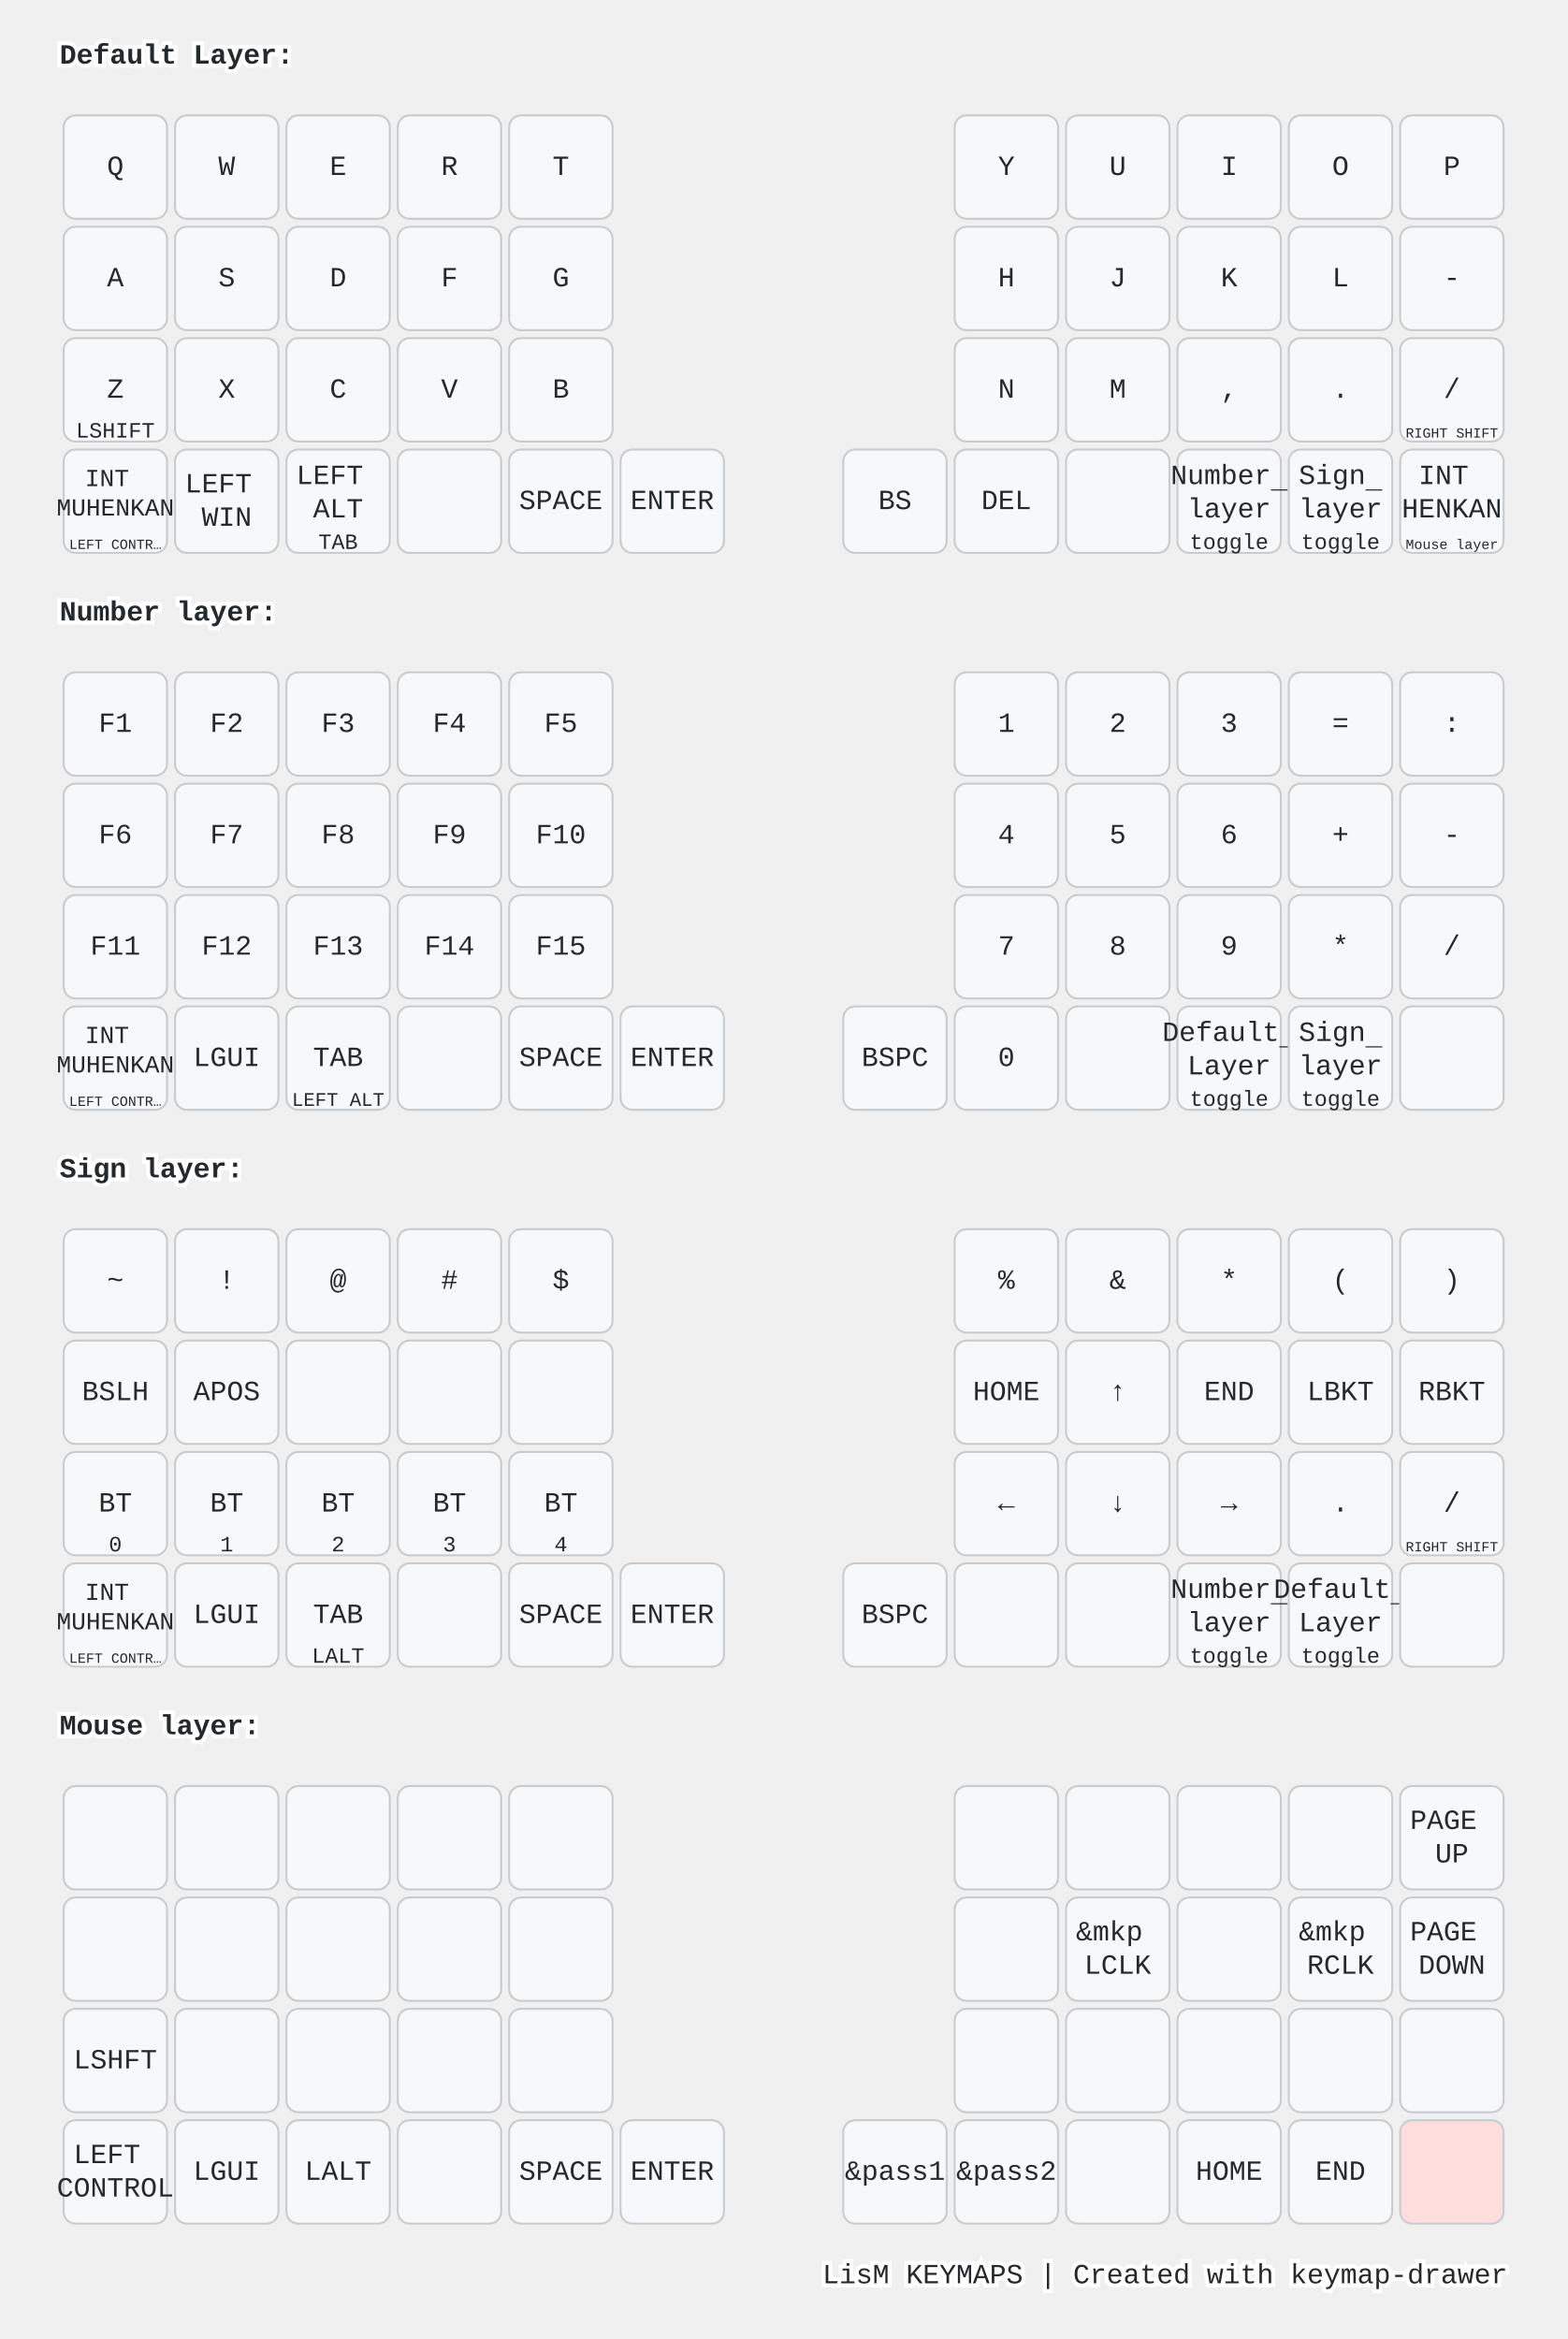
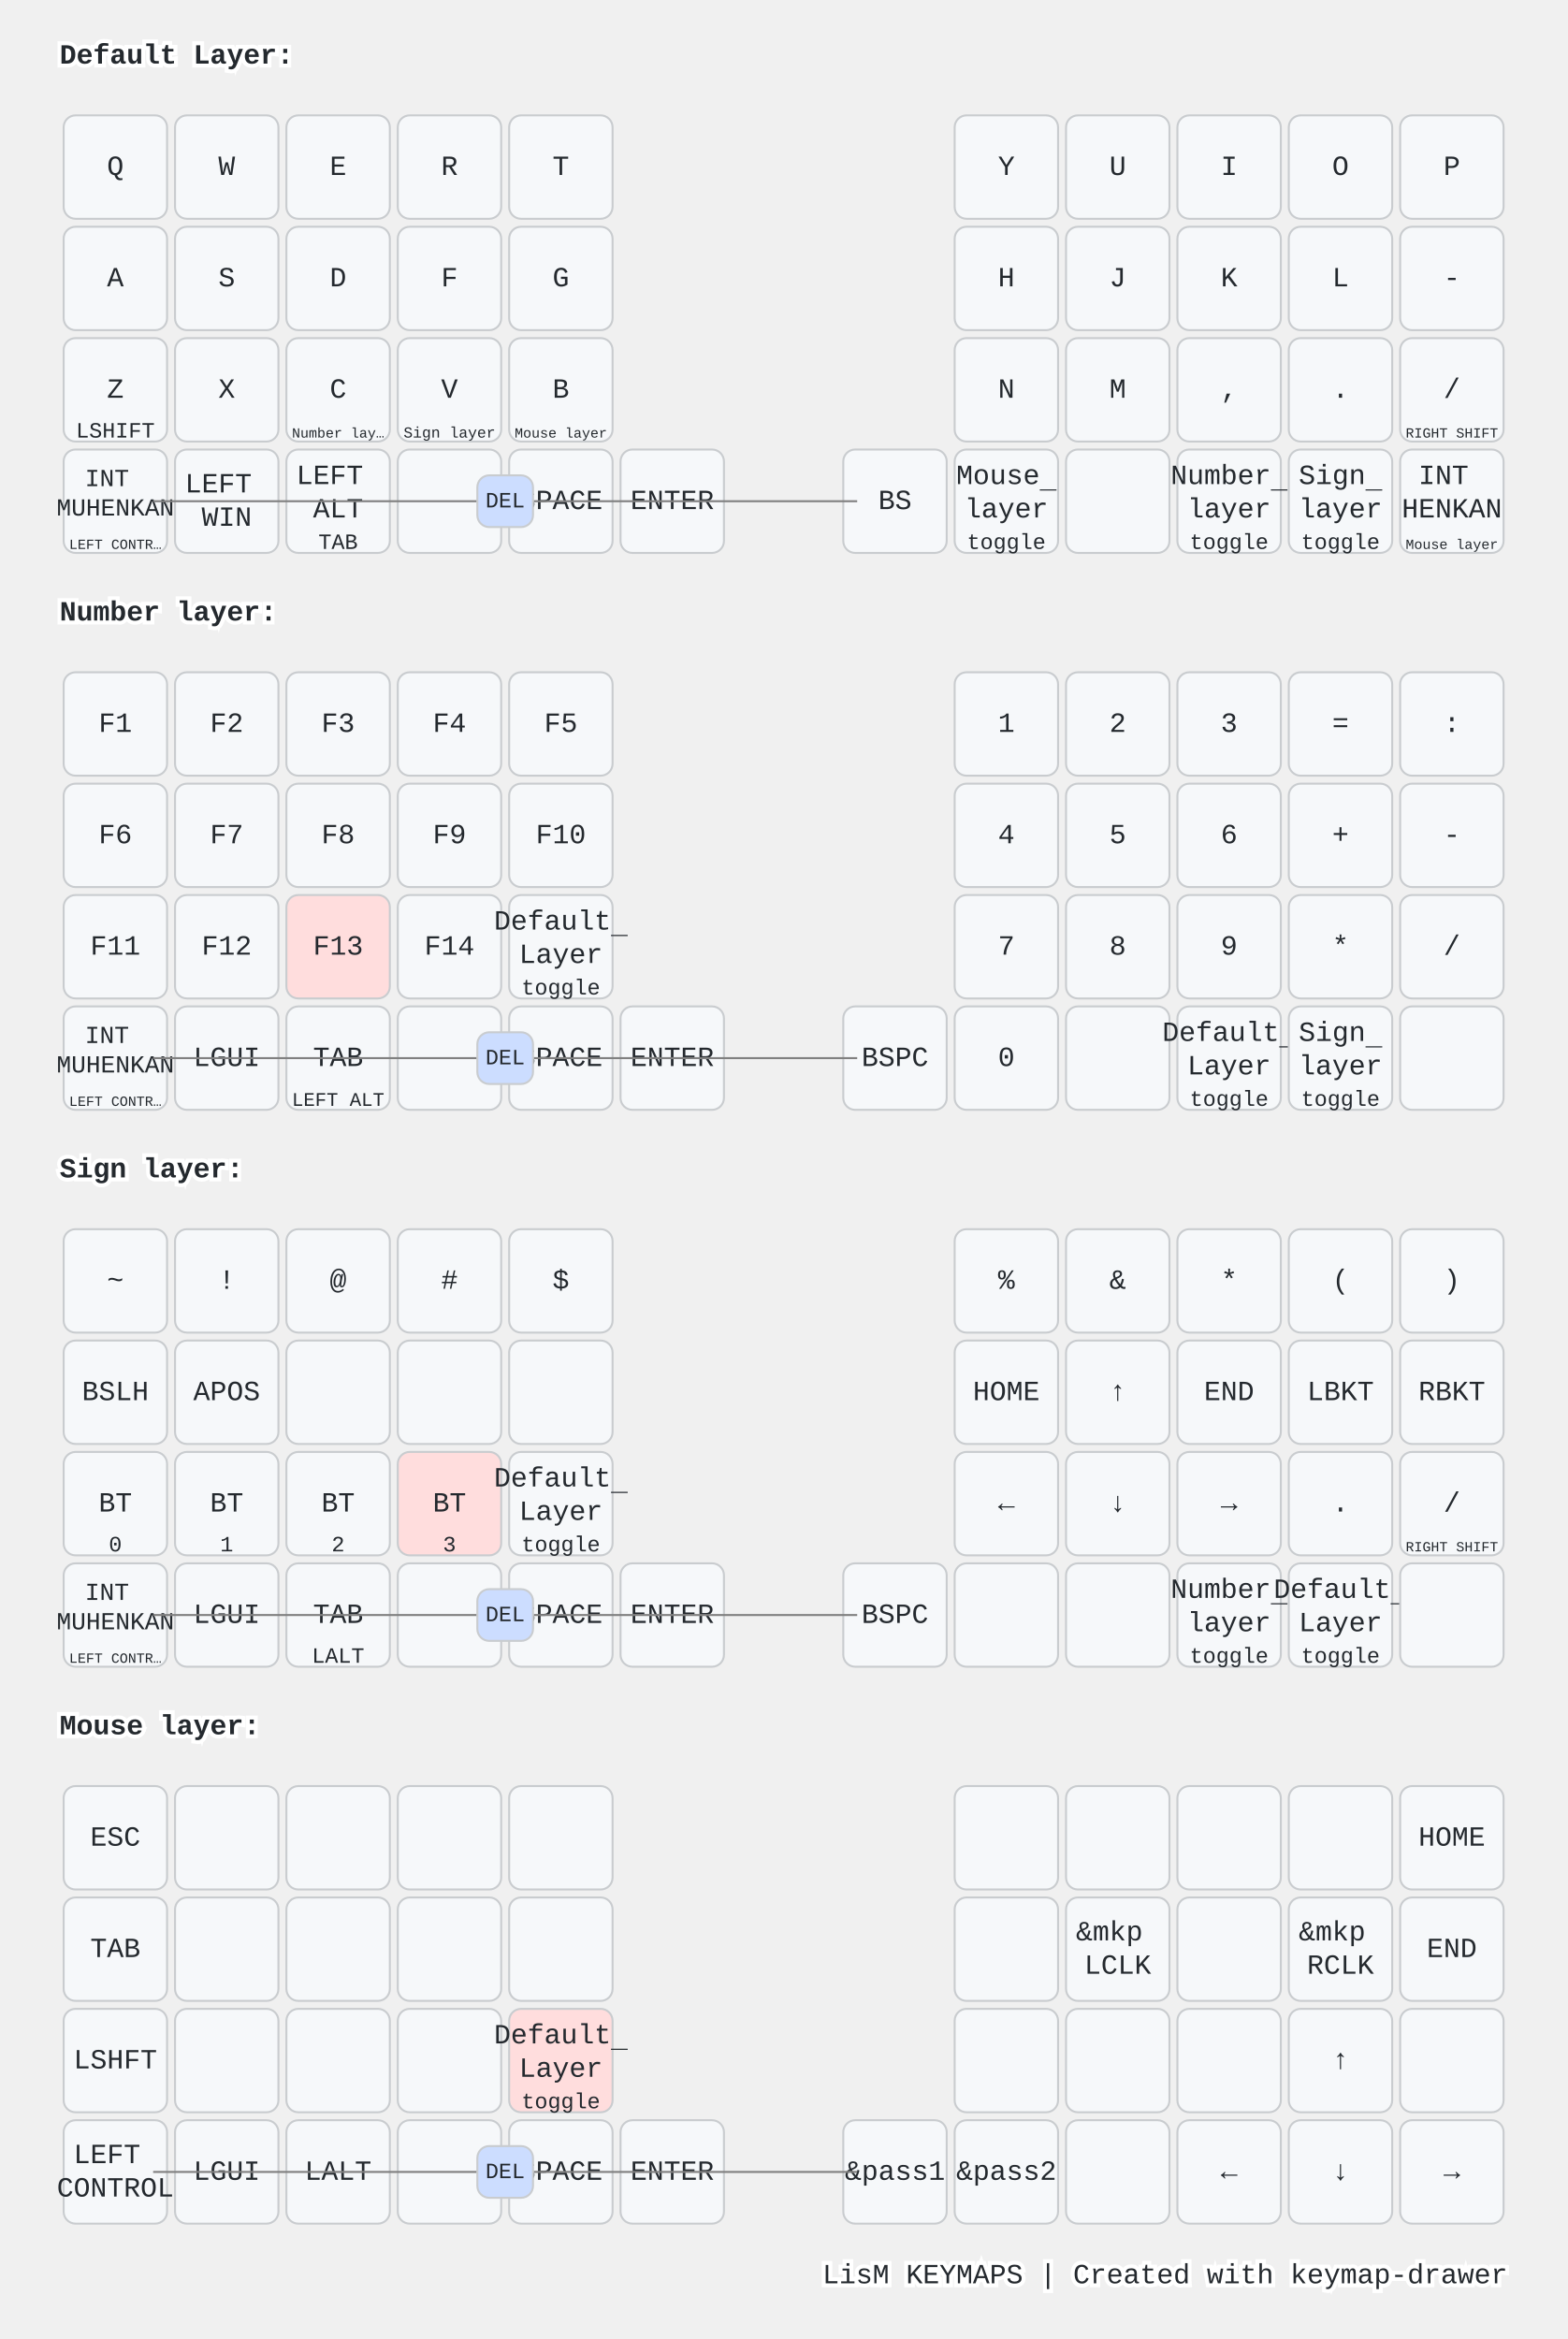
<svg xmlns="http://www.w3.org/2000/svg" width="788" height="1176" viewBox="0 0 788 1176" class="keymap">
  <style>/* inherit to force styles through use tags */
svg path {
    fill: inherit;
}

/* font and background color specifications */
svg.keymap {
    font-family: SFMono-Regular,Consolas,Liberation Mono,Menlo,monospace;
    font-size: 14px;
    font-kerning: normal;
    text-rendering: optimizeLegibility;
    fill: #24292e;
}

/* default key styling */
rect.key {
    fill: #f6f8fa;
}

rect.key, rect.combo {
    stroke: #c9cccf;
    stroke-width: 1;
}

/* default key side styling, only used is draw_key_sides is set */
rect.side {
    filter: brightness(90%);
}

/* color accent for combo boxes */
rect.combo, rect.combo-separate {
    fill: #cdf;
}

/* color accent for held keys */
rect.held, rect.combo.held {
    fill: #fdd;
}

/* color accent for ghost (optional) keys */
rect.ghost, rect.combo.ghost {
    stroke-dasharray: 4, 4;
    stroke-width: 2;
}

text {
    text-anchor: middle;
    dominant-baseline: middle;
}

/* styling for layer labels */
text.label {
    font-weight: bold;
    text-anchor: start;
    stroke: white;
    stroke-width: 4;
    paint-order: stroke;
}

/* styling for optional footer */
text.footer {
    text-anchor: end;
    dominant-baseline: auto;
    stroke: white;
    stroke-width: 4;
    paint-order: stroke;
}

/* styling for combo tap, and key non-tap label text */
text.combo, text.hold, text.shifted, text.left, text.right, text.tl, text.tr, text.bl, text.br {
    font-size: 11px;
}

text.hold, text.bl, text.br {
    text-anchor: middle;
    dominant-baseline: auto;
}

text.shifted, text.tl, text.tr {
    text-anchor: middle;
    dominant-baseline: hanging;
}

text.left, text.tl, text.bl {
    text-anchor: start;
}

text.right, text.tr, text.br {
    text-anchor: end;
}

text.layer-activator {
    text-decoration: underline;
}

/* styling for hold/shifted label text in combo box */
text.combo.hold, text.combo.shifted, text.combo.left, text.combo.right {
    font-size: 8px;
}

/* lighter symbol for transparent keys */
text.trans {
    fill: #7b7e81;
}

/* styling for combo dendrons */
path.combo {
    stroke-width: 1;
    stroke: gray;
    fill: none;
}

/* Start Tabler Icons Cleanup */
/* cannot use height/width with glyphs */
.icon-tabler &gt; path {
    fill: inherit;
    stroke: inherit;
    stroke-width: 2;
}
/* hide tabler's default box */
.icon-tabler &gt; path[stroke="none"][fill="none"] {
    visibility: hidden;
}
/* End Tabler Icons Cleanup */

@media (prefers-color-scheme: dark) {
svg.keymap { fill: #d1d6db; }
rect.key { fill: #3f4750; }
rect.key, rect.combo { stroke: #60666c; }
rect.combo, rect.combo-separate { fill: #1f3d7a; }
rect.held, rect.combo.held { fill: #854747; }
text.label, text.footer { stroke: black; }
text.trans { fill: #7e8184; }
path.combo { stroke: #7f7f7f; }

}</style>
  <g transform="translate(30, 0)" class="layer-Default Layer">
    <text x="0" y="28" class="label" id="Default-Layer">Default Layer:</text>
    <g transform="translate(0, 56)">
      <g transform="translate(28, 28)" class="key keypos-0">
        <rect rx="6" ry="6" x="-26" y="-26" width="52" height="52" class="key" />
        <text x="0" y="0" class="key tap">Q</text>
      </g>
      <g transform="translate(84, 28)" class="key keypos-1">
        <rect rx="6" ry="6" x="-26" y="-26" width="52" height="52" class="key" />
        <text x="0" y="0" class="key tap">W</text>
      </g>
      <g transform="translate(140, 28)" class="key keypos-2">
        <rect rx="6" ry="6" x="-26" y="-26" width="52" height="52" class="key" />
        <text x="0" y="0" class="key tap">E</text>
      </g>
      <g transform="translate(196, 28)" class="key keypos-3">
        <rect rx="6" ry="6" x="-26" y="-26" width="52" height="52" class="key" />
        <text x="0" y="0" class="key tap">R</text>
      </g>
      <g transform="translate(252, 28)" class="key keypos-4">
        <rect rx="6" ry="6" x="-26" y="-26" width="52" height="52" class="key" />
        <text x="0" y="0" class="key tap">T</text>
      </g>
      <g transform="translate(476, 28)" class="key keypos-5">
        <rect rx="6" ry="6" x="-26" y="-26" width="52" height="52" class="key" />
        <text x="0" y="0" class="key tap">Y</text>
      </g>
      <g transform="translate(532, 28)" class="key keypos-6">
        <rect rx="6" ry="6" x="-26" y="-26" width="52" height="52" class="key" />
        <text x="0" y="0" class="key tap">U</text>
      </g>
      <g transform="translate(588, 28)" class="key keypos-7">
        <rect rx="6" ry="6" x="-26" y="-26" width="52" height="52" class="key" />
        <text x="0" y="0" class="key tap">I</text>
      </g>
      <g transform="translate(644, 28)" class="key keypos-8">
        <rect rx="6" ry="6" x="-26" y="-26" width="52" height="52" class="key" />
        <text x="0" y="0" class="key tap">O</text>
      </g>
      <g transform="translate(700, 28)" class="key keypos-9">
        <rect rx="6" ry="6" x="-26" y="-26" width="52" height="52" class="key" />
        <text x="0" y="0" class="key tap">P</text>
      </g>
      <g transform="translate(28, 84)" class="key keypos-10">
        <rect rx="6" ry="6" x="-26" y="-26" width="52" height="52" class="key" />
        <text x="0" y="0" class="key tap">A</text>
      </g>
      <g transform="translate(84, 84)" class="key keypos-11">
        <rect rx="6" ry="6" x="-26" y="-26" width="52" height="52" class="key" />
        <text x="0" y="0" class="key tap">S</text>
      </g>
      <g transform="translate(140, 84)" class="key keypos-12">
        <rect rx="6" ry="6" x="-26" y="-26" width="52" height="52" class="key" />
        <text x="0" y="0" class="key tap">D</text>
      </g>
      <g transform="translate(196, 84)" class="key keypos-13">
        <rect rx="6" ry="6" x="-26" y="-26" width="52" height="52" class="key" />
        <text x="0" y="0" class="key tap">F</text>
      </g>
      <g transform="translate(252, 84)" class="key keypos-14">
        <rect rx="6" ry="6" x="-26" y="-26" width="52" height="52" class="key" />
        <text x="0" y="0" class="key tap">G</text>
      </g>
      <g transform="translate(476, 84)" class="key keypos-15">
        <rect rx="6" ry="6" x="-26" y="-26" width="52" height="52" class="key" />
        <text x="0" y="0" class="key tap">H</text>
      </g>
      <g transform="translate(532, 84)" class="key keypos-16">
        <rect rx="6" ry="6" x="-26" y="-26" width="52" height="52" class="key" />
        <text x="0" y="0" class="key tap">J</text>
      </g>
      <g transform="translate(588, 84)" class="key keypos-17">
        <rect rx="6" ry="6" x="-26" y="-26" width="52" height="52" class="key" />
        <text x="0" y="0" class="key tap">K</text>
      </g>
      <g transform="translate(644, 84)" class="key keypos-18">
        <rect rx="6" ry="6" x="-26" y="-26" width="52" height="52" class="key" />
        <text x="0" y="0" class="key tap">L</text>
      </g>
      <g transform="translate(700, 84)" class="key keypos-19">
        <rect rx="6" ry="6" x="-26" y="-26" width="52" height="52" class="key" />
        <text x="0" y="0" class="key tap">-</text>
      </g>
      <g transform="translate(28, 140)" class="key keypos-20">
        <rect rx="6" ry="6" x="-26" y="-26" width="52" height="52" class="key" />
        <text x="0" y="0" class="key tap">Z</text>
        <text x="0" y="24" class="key hold">LSHIFT</text>
      </g>
      <g transform="translate(84, 140)" class="key keypos-21">
        <rect rx="6" ry="6" x="-26" y="-26" width="52" height="52" class="key" />
        <text x="0" y="0" class="key tap">X</text>
      </g>
      <g transform="translate(140, 140)" class="key keypos-22">
        <rect rx="6" ry="6" x="-26" y="-26" width="52" height="52" class="key" />
        <text x="0" y="0" class="key tap">C</text>
+         <a href="#Number-layer">
+           <text x="0" y="24" class="key hold layer-activator">
+             <tspan style="font-size: 64%">Number lay…</tspan>
+           </text>
+         </a>
      </g>
      <g transform="translate(196, 140)" class="key keypos-23">
        <rect rx="6" ry="6" x="-26" y="-26" width="52" height="52" class="key" />
        <text x="0" y="0" class="key tap">V</text>
+         <a href="#Sign-layer">
+           <text x="0" y="24" class="key hold layer-activator">
+             <tspan style="font-size: 70%">Sign layer</tspan>
+           </text>
+         </a>
      </g>
      <g transform="translate(252, 140)" class="key keypos-24">
        <rect rx="6" ry="6" x="-26" y="-26" width="52" height="52" class="key" />
        <text x="0" y="0" class="key tap">B</text>
+         <a href="#Mouse-layer">
+           <text x="0" y="24" class="key hold layer-activator">
+             <tspan style="font-size: 64%">Mouse layer</tspan>
+           </text>
+         </a>
      </g>
      <g transform="translate(476, 140)" class="key keypos-25">
        <rect rx="6" ry="6" x="-26" y="-26" width="52" height="52" class="key" />
        <text x="0" y="0" class="key tap">N</text>
      </g>
      <g transform="translate(532, 140)" class="key keypos-26">
        <rect rx="6" ry="6" x="-26" y="-26" width="52" height="52" class="key" />
        <text x="0" y="0" class="key tap">M</text>
      </g>
      <g transform="translate(588, 140)" class="key keypos-27">
        <rect rx="6" ry="6" x="-26" y="-26" width="52" height="52" class="key" />
        <text x="0" y="0" class="key tap">,</text>
      </g>
      <g transform="translate(644, 140)" class="key keypos-28">
        <rect rx="6" ry="6" x="-26" y="-26" width="52" height="52" class="key" />
        <text x="0" y="0" class="key tap">.</text>
      </g>
      <g transform="translate(700, 140)" class="key keypos-29">
        <rect rx="6" ry="6" x="-26" y="-26" width="52" height="52" class="key" />
        <text x="0" y="0" class="key tap">/</text>
        <text x="0" y="24" class="key hold">
          <tspan style="font-size: 64%">RIGHT SHIFT</tspan>
        </text>
      </g>
      <g transform="translate(28, 196)" class="key keypos-30">
        <rect rx="6" ry="6" x="-26" y="-26" width="52" height="52" class="key" />
        <text x="0" y="0" class="key tap">
          <tspan x="0" dy="-0.9em" style="font-size: 88%">INT</tspan>
          <tspan x="0" dy="1.2em" style="font-size: 88%">MUHENKAN</tspan>
        </text>
        <text x="0" y="24" class="key hold">
          <tspan style="font-size: 64%">LEFT CONTR…</tspan>
        </text>
      </g>
      <g transform="translate(84, 196)" class="key keypos-31">
        <rect rx="6" ry="6" x="-26" y="-26" width="52" height="52" class="key" />
        <text x="0" y="0" class="key tap">
          <tspan x="0" dy="-0.6em">LEFT</tspan>
          <tspan x="0" dy="1.2em">WIN</tspan>
        </text>
      </g>
      <g transform="translate(140, 196)" class="key keypos-32">
        <rect rx="6" ry="6" x="-26" y="-26" width="52" height="52" class="key" />
        <text x="0" y="0" class="key tap">
          <tspan x="0" dy="-0.9em">LEFT</tspan>
          <tspan x="0" dy="1.2em">ALT</tspan>
        </text>
        <text x="0" y="24" class="key hold">TAB</text>
      </g>
      <g transform="translate(196, 196)" class="key keypos-33">
        <rect rx="6" ry="6" x="-26" y="-26" width="52" height="52" class="key" />
      </g>
      <g transform="translate(252, 196)" class="key keypos-34">
        <rect rx="6" ry="6" x="-26" y="-26" width="52" height="52" class="key" />
        <text x="0" y="0" class="key tap">SPACE</text>
      </g>
      <g transform="translate(308, 196)" class="key keypos-35">
        <rect rx="6" ry="6" x="-26" y="-26" width="52" height="52" class="key" />
        <text x="0" y="0" class="key tap">ENTER</text>
      </g>
      <g transform="translate(420, 196)" class="key keypos-36">
        <rect rx="6" ry="6" x="-26" y="-26" width="52" height="52" class="key" />
        <text x="0" y="0" class="key tap">BS</text>
      </g>
      <g transform="translate(476, 196)" class="key keypos-37">
        <rect rx="6" ry="6" x="-26" y="-26" width="52" height="52" class="key" />
-         <text x="0" y="0" class="key tap">DEL</text>
+         <a href="#Mouse-layer">
+           <text x="0" y="0" class="key tap layer-activator">
+             <tspan x="0" dy="-0.9em">Mouse</tspan>
+             <tspan x="0" dy="1.2em">layer</tspan>
+           </text>
+         </a>
+         <text x="0" y="24" class="key hold">toggle</text>
      </g>
      <g transform="translate(532, 196)" class="key keypos-38">
        <rect rx="6" ry="6" x="-26" y="-26" width="52" height="52" class="key" />
      </g>
      <g transform="translate(588, 196)" class="key keypos-39">
        <rect rx="6" ry="6" x="-26" y="-26" width="52" height="52" class="key" />
        <a href="#Number-layer">
          <text x="0" y="0" class="key tap layer-activator">
            <tspan x="0" dy="-0.9em">Number</tspan>
            <tspan x="0" dy="1.2em">layer</tspan>
          </text>
        </a>
        <text x="0" y="24" class="key hold">toggle</text>
      </g>
      <g transform="translate(644, 196)" class="key keypos-40">
        <rect rx="6" ry="6" x="-26" y="-26" width="52" height="52" class="key" />
        <a href="#Sign-layer">
          <text x="0" y="0" class="key tap layer-activator">
            <tspan x="0" dy="-0.9em">Sign</tspan>
            <tspan x="0" dy="1.2em">layer</tspan>
          </text>
        </a>
        <text x="0" y="24" class="key hold">toggle</text>
      </g>
      <g transform="translate(700, 196)" class="key keypos-41">
        <rect rx="6" ry="6" x="-26" y="-26" width="52" height="52" class="key" />
        <text x="0" y="0" class="key tap">
          <tspan x="0" dy="-0.9em">INT</tspan>
          <tspan x="0" dy="1.2em">HENKAN</tspan>
        </text>
        <a href="#Mouse-layer">
          <text x="0" y="24" class="key hold layer-activator">
            <tspan style="font-size: 64%">Mouse layer</tspan>
          </text>
        </a>
+       </g>
+       <g class="combo combopos-0">
+         <path d="M224,196 l177,0" class="combo" />
+         <path d="M224,196 l-177,0" class="combo" />
+         <rect rx="6" ry="6" x="210" y="183" width="28" height="26" class="combo" />
+         <text x="224" y="196" class="combo tap">DEL</text>
      </g>
    </g>
  </g>
  <g transform="translate(30, 280)" class="layer-Number layer">
    <text x="0" y="28" class="label" id="Number-layer">Number layer:</text>
    <g transform="translate(0, 56)">
      <g transform="translate(28, 28)" class="key keypos-0">
        <rect rx="6" ry="6" x="-26" y="-26" width="52" height="52" class="key" />
        <text x="0" y="0" class="key tap">F1</text>
      </g>
      <g transform="translate(84, 28)" class="key keypos-1">
        <rect rx="6" ry="6" x="-26" y="-26" width="52" height="52" class="key" />
        <text x="0" y="0" class="key tap">F2</text>
      </g>
      <g transform="translate(140, 28)" class="key keypos-2">
        <rect rx="6" ry="6" x="-26" y="-26" width="52" height="52" class="key" />
        <text x="0" y="0" class="key tap">F3</text>
      </g>
      <g transform="translate(196, 28)" class="key keypos-3">
        <rect rx="6" ry="6" x="-26" y="-26" width="52" height="52" class="key" />
        <text x="0" y="0" class="key tap">F4</text>
      </g>
      <g transform="translate(252, 28)" class="key keypos-4">
        <rect rx="6" ry="6" x="-26" y="-26" width="52" height="52" class="key" />
        <text x="0" y="0" class="key tap">F5</text>
      </g>
      <g transform="translate(476, 28)" class="key keypos-5">
        <rect rx="6" ry="6" x="-26" y="-26" width="52" height="52" class="key" />
        <text x="0" y="0" class="key tap">1</text>
      </g>
      <g transform="translate(532, 28)" class="key keypos-6">
        <rect rx="6" ry="6" x="-26" y="-26" width="52" height="52" class="key" />
        <text x="0" y="0" class="key tap">2</text>
      </g>
      <g transform="translate(588, 28)" class="key keypos-7">
        <rect rx="6" ry="6" x="-26" y="-26" width="52" height="52" class="key" />
        <text x="0" y="0" class="key tap">3</text>
      </g>
      <g transform="translate(644, 28)" class="key keypos-8">
        <rect rx="6" ry="6" x="-26" y="-26" width="52" height="52" class="key" />
        <text x="0" y="0" class="key tap">=</text>
      </g>
      <g transform="translate(700, 28)" class="key keypos-9">
        <rect rx="6" ry="6" x="-26" y="-26" width="52" height="52" class="key" />
        <text x="0" y="0" class="key tap">:</text>
      </g>
      <g transform="translate(28, 84)" class="key keypos-10">
        <rect rx="6" ry="6" x="-26" y="-26" width="52" height="52" class="key" />
        <text x="0" y="0" class="key tap">F6</text>
      </g>
      <g transform="translate(84, 84)" class="key keypos-11">
        <rect rx="6" ry="6" x="-26" y="-26" width="52" height="52" class="key" />
        <text x="0" y="0" class="key tap">F7</text>
      </g>
      <g transform="translate(140, 84)" class="key keypos-12">
        <rect rx="6" ry="6" x="-26" y="-26" width="52" height="52" class="key" />
        <text x="0" y="0" class="key tap">F8</text>
      </g>
      <g transform="translate(196, 84)" class="key keypos-13">
        <rect rx="6" ry="6" x="-26" y="-26" width="52" height="52" class="key" />
        <text x="0" y="0" class="key tap">F9</text>
      </g>
      <g transform="translate(252, 84)" class="key keypos-14">
        <rect rx="6" ry="6" x="-26" y="-26" width="52" height="52" class="key" />
        <text x="0" y="0" class="key tap">F10</text>
      </g>
      <g transform="translate(476, 84)" class="key keypos-15">
        <rect rx="6" ry="6" x="-26" y="-26" width="52" height="52" class="key" />
        <text x="0" y="0" class="key tap">4</text>
      </g>
      <g transform="translate(532, 84)" class="key keypos-16">
        <rect rx="6" ry="6" x="-26" y="-26" width="52" height="52" class="key" />
        <text x="0" y="0" class="key tap">5</text>
      </g>
      <g transform="translate(588, 84)" class="key keypos-17">
        <rect rx="6" ry="6" x="-26" y="-26" width="52" height="52" class="key" />
        <text x="0" y="0" class="key tap">6</text>
      </g>
      <g transform="translate(644, 84)" class="key keypos-18">
        <rect rx="6" ry="6" x="-26" y="-26" width="52" height="52" class="key" />
        <text x="0" y="0" class="key tap">+</text>
      </g>
      <g transform="translate(700, 84)" class="key keypos-19">
        <rect rx="6" ry="6" x="-26" y="-26" width="52" height="52" class="key" />
        <text x="0" y="0" class="key tap">-</text>
      </g>
      <g transform="translate(28, 140)" class="key keypos-20">
        <rect rx="6" ry="6" x="-26" y="-26" width="52" height="52" class="key" />
        <text x="0" y="0" class="key tap">F11</text>
      </g>
      <g transform="translate(84, 140)" class="key keypos-21">
        <rect rx="6" ry="6" x="-26" y="-26" width="52" height="52" class="key" />
        <text x="0" y="0" class="key tap">F12</text>
      </g>
-       <g transform="translate(140, 140)" class="key keypos-22">
-         <rect rx="6" ry="6" x="-26" y="-26" width="52" height="52" class="key" />
-         <text x="0" y="0" class="key tap">F13</text>
+       <g transform="translate(140, 140)" class="key held keypos-22">
+         <rect rx="6" ry="6" x="-26" y="-26" width="52" height="52" class="key held" />
+         <text x="0" y="0" class="key held tap">F13</text>
      </g>
      <g transform="translate(196, 140)" class="key keypos-23">
        <rect rx="6" ry="6" x="-26" y="-26" width="52" height="52" class="key" />
        <text x="0" y="0" class="key tap">F14</text>
      </g>
      <g transform="translate(252, 140)" class="key keypos-24">
-         <rect rx="6" ry="6" x="-26" y="-26" width="52" height="52" class="key" />
-         <text x="0" y="0" class="key tap">F15</text>
-       </g>
-       <g transform="translate(476, 140)" class="key keypos-25">
-         <rect rx="6" ry="6" x="-26" y="-26" width="52" height="52" class="key" />
-         <text x="0" y="0" class="key tap">7</text>
-       </g>
-       <g transform="translate(532, 140)" class="key keypos-26">
-         <rect rx="6" ry="6" x="-26" y="-26" width="52" height="52" class="key" />
-         <text x="0" y="0" class="key tap">8</text>
-       </g>
-       <g transform="translate(588, 140)" class="key keypos-27">
-         <rect rx="6" ry="6" x="-26" y="-26" width="52" height="52" class="key" />
-         <text x="0" y="0" class="key tap">9</text>
-       </g>
-       <g transform="translate(644, 140)" class="key keypos-28">
-         <rect rx="6" ry="6" x="-26" y="-26" width="52" height="52" class="key" />
-         <text x="0" y="0" class="key tap">*</text>
-       </g>
-       <g transform="translate(700, 140)" class="key keypos-29">
-         <rect rx="6" ry="6" x="-26" y="-26" width="52" height="52" class="key" />
-         <text x="0" y="0" class="key tap">/</text>
-       </g>
-       <g transform="translate(28, 196)" class="key keypos-30">
-         <rect rx="6" ry="6" x="-26" y="-26" width="52" height="52" class="key" />
-         <text x="0" y="0" class="key tap">
-           <tspan x="0" dy="-0.9em" style="font-size: 88%">INT</tspan>
-           <tspan x="0" dy="1.2em" style="font-size: 88%">MUHENKAN</tspan>
-         </text>
-         <text x="0" y="24" class="key hold">
-           <tspan style="font-size: 64%">LEFT CONTR…</tspan>
-         </text>
-       </g>
-       <g transform="translate(84, 196)" class="key keypos-31">
-         <rect rx="6" ry="6" x="-26" y="-26" width="52" height="52" class="key" />
-         <text x="0" y="0" class="key tap">LGUI</text>
-       </g>
-       <g transform="translate(140, 196)" class="key keypos-32">
-         <rect rx="6" ry="6" x="-26" y="-26" width="52" height="52" class="key" />
-         <text x="0" y="0" class="key tap">TAB</text>
-         <text x="0" y="24" class="key hold">
-           <tspan style="font-size: 88%">LEFT ALT</tspan>
-         </text>
-       </g>
-       <g transform="translate(196, 196)" class="key keypos-33">
-         <rect rx="6" ry="6" x="-26" y="-26" width="52" height="52" class="key" />
-       </g>
-       <g transform="translate(252, 196)" class="key keypos-34">
-         <rect rx="6" ry="6" x="-26" y="-26" width="52" height="52" class="key" />
-         <text x="0" y="0" class="key tap">SPACE</text>
-       </g>
-       <g transform="translate(308, 196)" class="key keypos-35">
-         <rect rx="6" ry="6" x="-26" y="-26" width="52" height="52" class="key" />
-         <text x="0" y="0" class="key tap">ENTER</text>
-       </g>
-       <g transform="translate(420, 196)" class="key keypos-36">
-         <rect rx="6" ry="6" x="-26" y="-26" width="52" height="52" class="key" />
-         <text x="0" y="0" class="key tap">BSPC</text>
-       </g>
-       <g transform="translate(476, 196)" class="key keypos-37">
-         <rect rx="6" ry="6" x="-26" y="-26" width="52" height="52" class="key" />
-         <text x="0" y="0" class="key tap">0</text>
-       </g>
-       <g transform="translate(532, 196)" class="key keypos-38">
-         <rect rx="6" ry="6" x="-26" y="-26" width="52" height="52" class="key" />
-       </g>
-       <g transform="translate(588, 196)" class="key keypos-39">
        <rect rx="6" ry="6" x="-26" y="-26" width="52" height="52" class="key" />
        <a href="#Default-Layer">
          <text x="0" y="0" class="key tap layer-activator">
            <tspan x="0" dy="-0.9em">Default</tspan>
            <tspan x="0" dy="1.2em">Layer</tspan>
          </text>
        </a>
        <text x="0" y="24" class="key hold">toggle</text>
      </g>
+       <g transform="translate(476, 140)" class="key keypos-25">
+         <rect rx="6" ry="6" x="-26" y="-26" width="52" height="52" class="key" />
+         <text x="0" y="0" class="key tap">7</text>
+       </g>
+       <g transform="translate(532, 140)" class="key keypos-26">
+         <rect rx="6" ry="6" x="-26" y="-26" width="52" height="52" class="key" />
+         <text x="0" y="0" class="key tap">8</text>
+       </g>
+       <g transform="translate(588, 140)" class="key keypos-27">
+         <rect rx="6" ry="6" x="-26" y="-26" width="52" height="52" class="key" />
+         <text x="0" y="0" class="key tap">9</text>
+       </g>
+       <g transform="translate(644, 140)" class="key keypos-28">
+         <rect rx="6" ry="6" x="-26" y="-26" width="52" height="52" class="key" />
+         <text x="0" y="0" class="key tap">*</text>
+       </g>
+       <g transform="translate(700, 140)" class="key keypos-29">
+         <rect rx="6" ry="6" x="-26" y="-26" width="52" height="52" class="key" />
+         <text x="0" y="0" class="key tap">/</text>
+       </g>
+       <g transform="translate(28, 196)" class="key keypos-30">
+         <rect rx="6" ry="6" x="-26" y="-26" width="52" height="52" class="key" />
+         <text x="0" y="0" class="key tap">
+           <tspan x="0" dy="-0.9em" style="font-size: 88%">INT</tspan>
+           <tspan x="0" dy="1.2em" style="font-size: 88%">MUHENKAN</tspan>
+         </text>
+         <text x="0" y="24" class="key hold">
+           <tspan style="font-size: 64%">LEFT CONTR…</tspan>
+         </text>
+       </g>
+       <g transform="translate(84, 196)" class="key keypos-31">
+         <rect rx="6" ry="6" x="-26" y="-26" width="52" height="52" class="key" />
+         <text x="0" y="0" class="key tap">LGUI</text>
+       </g>
+       <g transform="translate(140, 196)" class="key keypos-32">
+         <rect rx="6" ry="6" x="-26" y="-26" width="52" height="52" class="key" />
+         <text x="0" y="0" class="key tap">TAB</text>
+         <text x="0" y="24" class="key hold">
+           <tspan style="font-size: 88%">LEFT ALT</tspan>
+         </text>
+       </g>
+       <g transform="translate(196, 196)" class="key keypos-33">
+         <rect rx="6" ry="6" x="-26" y="-26" width="52" height="52" class="key" />
+       </g>
+       <g transform="translate(252, 196)" class="key keypos-34">
+         <rect rx="6" ry="6" x="-26" y="-26" width="52" height="52" class="key" />
+         <text x="0" y="0" class="key tap">SPACE</text>
+       </g>
+       <g transform="translate(308, 196)" class="key keypos-35">
+         <rect rx="6" ry="6" x="-26" y="-26" width="52" height="52" class="key" />
+         <text x="0" y="0" class="key tap">ENTER</text>
+       </g>
+       <g transform="translate(420, 196)" class="key keypos-36">
+         <rect rx="6" ry="6" x="-26" y="-26" width="52" height="52" class="key" />
+         <text x="0" y="0" class="key tap">BSPC</text>
+       </g>
+       <g transform="translate(476, 196)" class="key keypos-37">
+         <rect rx="6" ry="6" x="-26" y="-26" width="52" height="52" class="key" />
+         <text x="0" y="0" class="key tap">0</text>
+       </g>
+       <g transform="translate(532, 196)" class="key keypos-38">
+         <rect rx="6" ry="6" x="-26" y="-26" width="52" height="52" class="key" />
+       </g>
+       <g transform="translate(588, 196)" class="key keypos-39">
+         <rect rx="6" ry="6" x="-26" y="-26" width="52" height="52" class="key" />
+         <a href="#Default-Layer">
+           <text x="0" y="0" class="key tap layer-activator">
+             <tspan x="0" dy="-0.9em">Default</tspan>
+             <tspan x="0" dy="1.2em">Layer</tspan>
+           </text>
+         </a>
+         <text x="0" y="24" class="key hold">toggle</text>
+       </g>
      <g transform="translate(644, 196)" class="key keypos-40">
        <rect rx="6" ry="6" x="-26" y="-26" width="52" height="52" class="key" />
        <a href="#Sign-layer">
          <text x="0" y="0" class="key tap layer-activator">
            <tspan x="0" dy="-0.9em">Sign</tspan>
            <tspan x="0" dy="1.2em">layer</tspan>
          </text>
        </a>
        <text x="0" y="24" class="key hold">toggle</text>
      </g>
      <g transform="translate(700, 196)" class="key keypos-41">
        <rect rx="6" ry="6" x="-26" y="-26" width="52" height="52" class="key" />
+       </g>
+       <g class="combo combopos-0">
+         <path d="M224,196 l177,0" class="combo" />
+         <path d="M224,196 l-177,0" class="combo" />
+         <rect rx="6" ry="6" x="210" y="183" width="28" height="26" class="combo" />
+         <text x="224" y="196" class="combo tap">DEL</text>
      </g>
    </g>
  </g>
  <g transform="translate(30, 560)" class="layer-Sign layer">
    <text x="0" y="28" class="label" id="Sign-layer">Sign layer:</text>
    <g transform="translate(0, 56)">
      <g transform="translate(28, 28)" class="key keypos-0">
        <rect rx="6" ry="6" x="-26" y="-26" width="52" height="52" class="key" />
        <text x="0" y="0" class="key tap">~</text>
      </g>
      <g transform="translate(84, 28)" class="key keypos-1">
        <rect rx="6" ry="6" x="-26" y="-26" width="52" height="52" class="key" />
        <text x="0" y="0" class="key tap">!</text>
      </g>
      <g transform="translate(140, 28)" class="key keypos-2">
        <rect rx="6" ry="6" x="-26" y="-26" width="52" height="52" class="key" />
        <text x="0" y="0" class="key tap">@</text>
      </g>
      <g transform="translate(196, 28)" class="key keypos-3">
        <rect rx="6" ry="6" x="-26" y="-26" width="52" height="52" class="key" />
        <text x="0" y="0" class="key tap">#</text>
      </g>
      <g transform="translate(252, 28)" class="key keypos-4">
        <rect rx="6" ry="6" x="-26" y="-26" width="52" height="52" class="key" />
        <text x="0" y="0" class="key tap">$</text>
      </g>
      <g transform="translate(476, 28)" class="key keypos-5">
        <rect rx="6" ry="6" x="-26" y="-26" width="52" height="52" class="key" />
        <text x="0" y="0" class="key tap">%</text>
      </g>
      <g transform="translate(532, 28)" class="key keypos-6">
        <rect rx="6" ry="6" x="-26" y="-26" width="52" height="52" class="key" />
        <text x="0" y="0" class="key tap">&amp;</text>
      </g>
      <g transform="translate(588, 28)" class="key keypos-7">
        <rect rx="6" ry="6" x="-26" y="-26" width="52" height="52" class="key" />
        <text x="0" y="0" class="key tap">*</text>
      </g>
      <g transform="translate(644, 28)" class="key keypos-8">
        <rect rx="6" ry="6" x="-26" y="-26" width="52" height="52" class="key" />
        <text x="0" y="0" class="key tap">(</text>
      </g>
      <g transform="translate(700, 28)" class="key keypos-9">
        <rect rx="6" ry="6" x="-26" y="-26" width="52" height="52" class="key" />
        <text x="0" y="0" class="key tap">)</text>
      </g>
      <g transform="translate(28, 84)" class="key keypos-10">
        <rect rx="6" ry="6" x="-26" y="-26" width="52" height="52" class="key" />
        <text x="0" y="0" class="key tap">BSLH</text>
      </g>
      <g transform="translate(84, 84)" class="key keypos-11">
        <rect rx="6" ry="6" x="-26" y="-26" width="52" height="52" class="key" />
        <text x="0" y="0" class="key tap">APOS</text>
      </g>
      <g transform="translate(140, 84)" class="key keypos-12">
        <rect rx="6" ry="6" x="-26" y="-26" width="52" height="52" class="key" />
      </g>
      <g transform="translate(196, 84)" class="key keypos-13">
        <rect rx="6" ry="6" x="-26" y="-26" width="52" height="52" class="key" />
      </g>
      <g transform="translate(252, 84)" class="key keypos-14">
        <rect rx="6" ry="6" x="-26" y="-26" width="52" height="52" class="key" />
      </g>
      <g transform="translate(476, 84)" class="key keypos-15">
        <rect rx="6" ry="6" x="-26" y="-26" width="52" height="52" class="key" />
        <text x="0" y="0" class="key tap">HOME</text>
      </g>
      <g transform="translate(532, 84)" class="key keypos-16">
        <rect rx="6" ry="6" x="-26" y="-26" width="52" height="52" class="key" />
        <text x="0" y="0" class="key tap">↑</text>
      </g>
      <g transform="translate(588, 84)" class="key keypos-17">
        <rect rx="6" ry="6" x="-26" y="-26" width="52" height="52" class="key" />
        <text x="0" y="0" class="key tap">END</text>
      </g>
      <g transform="translate(644, 84)" class="key keypos-18">
        <rect rx="6" ry="6" x="-26" y="-26" width="52" height="52" class="key" />
        <text x="0" y="0" class="key tap">LBKT</text>
      </g>
      <g transform="translate(700, 84)" class="key keypos-19">
        <rect rx="6" ry="6" x="-26" y="-26" width="52" height="52" class="key" />
        <text x="0" y="0" class="key tap">RBKT</text>
      </g>
      <g transform="translate(28, 140)" class="key keypos-20">
        <rect rx="6" ry="6" x="-26" y="-26" width="52" height="52" class="key" />
        <text x="0" y="0" class="key tap">BT</text>
        <text x="0" y="24" class="key hold">0</text>
      </g>
      <g transform="translate(84, 140)" class="key keypos-21">
        <rect rx="6" ry="6" x="-26" y="-26" width="52" height="52" class="key" />
        <text x="0" y="0" class="key tap">BT</text>
        <text x="0" y="24" class="key hold">1</text>
      </g>
      <g transform="translate(140, 140)" class="key keypos-22">
        <rect rx="6" ry="6" x="-26" y="-26" width="52" height="52" class="key" />
        <text x="0" y="0" class="key tap">BT</text>
        <text x="0" y="24" class="key hold">2</text>
      </g>
-       <g transform="translate(196, 140)" class="key keypos-23">
-         <rect rx="6" ry="6" x="-26" y="-26" width="52" height="52" class="key" />
-         <text x="0" y="0" class="key tap">BT</text>
-         <text x="0" y="24" class="key hold">3</text>
+       <g transform="translate(196, 140)" class="key held keypos-23">
+         <rect rx="6" ry="6" x="-26" y="-26" width="52" height="52" class="key held" />
+         <text x="0" y="0" class="key held tap">BT</text>
+         <text x="0" y="24" class="key held hold">3</text>
      </g>
      <g transform="translate(252, 140)" class="key keypos-24">
        <rect rx="6" ry="6" x="-26" y="-26" width="52" height="52" class="key" />
-         <text x="0" y="0" class="key tap">BT</text>
-         <text x="0" y="24" class="key hold">4</text>
+         <a href="#Default-Layer">
+           <text x="0" y="0" class="key tap layer-activator">
+             <tspan x="0" dy="-0.9em">Default</tspan>
+             <tspan x="0" dy="1.2em">Layer</tspan>
+           </text>
+         </a>
+         <text x="0" y="24" class="key hold">toggle</text>
      </g>
      <g transform="translate(476, 140)" class="key keypos-25">
        <rect rx="6" ry="6" x="-26" y="-26" width="52" height="52" class="key" />
        <text x="0" y="0" class="key tap">←</text>
      </g>
      <g transform="translate(532, 140)" class="key keypos-26">
        <rect rx="6" ry="6" x="-26" y="-26" width="52" height="52" class="key" />
        <text x="0" y="0" class="key tap">↓</text>
      </g>
      <g transform="translate(588, 140)" class="key keypos-27">
        <rect rx="6" ry="6" x="-26" y="-26" width="52" height="52" class="key" />
        <text x="0" y="0" class="key tap">→</text>
      </g>
      <g transform="translate(644, 140)" class="key keypos-28">
        <rect rx="6" ry="6" x="-26" y="-26" width="52" height="52" class="key" />
        <text x="0" y="0" class="key tap">.</text>
      </g>
      <g transform="translate(700, 140)" class="key keypos-29">
        <rect rx="6" ry="6" x="-26" y="-26" width="52" height="52" class="key" />
        <text x="0" y="0" class="key tap">/</text>
        <text x="0" y="24" class="key hold">
          <tspan style="font-size: 64%">RIGHT SHIFT</tspan>
        </text>
      </g>
      <g transform="translate(28, 196)" class="key keypos-30">
        <rect rx="6" ry="6" x="-26" y="-26" width="52" height="52" class="key" />
        <text x="0" y="0" class="key tap">
          <tspan x="0" dy="-0.9em" style="font-size: 88%">INT</tspan>
          <tspan x="0" dy="1.2em" style="font-size: 88%">MUHENKAN</tspan>
        </text>
        <text x="0" y="24" class="key hold">
          <tspan style="font-size: 64%">LEFT CONTR…</tspan>
        </text>
      </g>
      <g transform="translate(84, 196)" class="key keypos-31">
        <rect rx="6" ry="6" x="-26" y="-26" width="52" height="52" class="key" />
        <text x="0" y="0" class="key tap">LGUI</text>
      </g>
      <g transform="translate(140, 196)" class="key keypos-32">
        <rect rx="6" ry="6" x="-26" y="-26" width="52" height="52" class="key" />
        <text x="0" y="0" class="key tap">TAB</text>
        <text x="0" y="24" class="key hold">LALT</text>
      </g>
      <g transform="translate(196, 196)" class="key keypos-33">
        <rect rx="6" ry="6" x="-26" y="-26" width="52" height="52" class="key" />
      </g>
      <g transform="translate(252, 196)" class="key keypos-34">
        <rect rx="6" ry="6" x="-26" y="-26" width="52" height="52" class="key" />
        <text x="0" y="0" class="key tap">SPACE</text>
      </g>
      <g transform="translate(308, 196)" class="key keypos-35">
        <rect rx="6" ry="6" x="-26" y="-26" width="52" height="52" class="key" />
        <text x="0" y="0" class="key tap">ENTER</text>
      </g>
      <g transform="translate(420, 196)" class="key keypos-36">
        <rect rx="6" ry="6" x="-26" y="-26" width="52" height="52" class="key" />
        <text x="0" y="0" class="key tap">BSPC</text>
      </g>
      <g transform="translate(476, 196)" class="key keypos-37">
        <rect rx="6" ry="6" x="-26" y="-26" width="52" height="52" class="key" />
      </g>
      <g transform="translate(532, 196)" class="key keypos-38">
        <rect rx="6" ry="6" x="-26" y="-26" width="52" height="52" class="key" />
      </g>
      <g transform="translate(588, 196)" class="key keypos-39">
        <rect rx="6" ry="6" x="-26" y="-26" width="52" height="52" class="key" />
        <a href="#Number-layer">
          <text x="0" y="0" class="key tap layer-activator">
            <tspan x="0" dy="-0.9em">Number</tspan>
            <tspan x="0" dy="1.2em">layer</tspan>
          </text>
        </a>
        <text x="0" y="24" class="key hold">toggle</text>
      </g>
      <g transform="translate(644, 196)" class="key keypos-40">
        <rect rx="6" ry="6" x="-26" y="-26" width="52" height="52" class="key" />
        <a href="#Default-Layer">
          <text x="0" y="0" class="key tap layer-activator">
            <tspan x="0" dy="-0.9em">Default</tspan>
            <tspan x="0" dy="1.2em">Layer</tspan>
          </text>
        </a>
        <text x="0" y="24" class="key hold">toggle</text>
      </g>
      <g transform="translate(700, 196)" class="key keypos-41">
        <rect rx="6" ry="6" x="-26" y="-26" width="52" height="52" class="key" />
+       </g>
+       <g class="combo combopos-0">
+         <path d="M224,196 l177,0" class="combo" />
+         <path d="M224,196 l-177,0" class="combo" />
+         <rect rx="6" ry="6" x="210" y="183" width="28" height="26" class="combo" />
+         <text x="224" y="196" class="combo tap">DEL</text>
      </g>
    </g>
  </g>
  <g transform="translate(30, 840)" class="layer-Mouse layer">
    <text x="0" y="28" class="label" id="Mouse-layer">Mouse layer:</text>
    <g transform="translate(0, 56)">
      <g transform="translate(28, 28)" class="key keypos-0">
        <rect rx="6" ry="6" x="-26" y="-26" width="52" height="52" class="key" />
+         <text x="0" y="0" class="key tap">ESC</text>
      </g>
      <g transform="translate(84, 28)" class="key keypos-1">
        <rect rx="6" ry="6" x="-26" y="-26" width="52" height="52" class="key" />
      </g>
      <g transform="translate(140, 28)" class="key keypos-2">
        <rect rx="6" ry="6" x="-26" y="-26" width="52" height="52" class="key" />
      </g>
      <g transform="translate(196, 28)" class="key keypos-3">
        <rect rx="6" ry="6" x="-26" y="-26" width="52" height="52" class="key" />
      </g>
      <g transform="translate(252, 28)" class="key keypos-4">
        <rect rx="6" ry="6" x="-26" y="-26" width="52" height="52" class="key" />
      </g>
      <g transform="translate(476, 28)" class="key keypos-5">
        <rect rx="6" ry="6" x="-26" y="-26" width="52" height="52" class="key" />
      </g>
      <g transform="translate(532, 28)" class="key keypos-6">
        <rect rx="6" ry="6" x="-26" y="-26" width="52" height="52" class="key" />
      </g>
      <g transform="translate(588, 28)" class="key keypos-7">
        <rect rx="6" ry="6" x="-26" y="-26" width="52" height="52" class="key" />
      </g>
      <g transform="translate(644, 28)" class="key keypos-8">
        <rect rx="6" ry="6" x="-26" y="-26" width="52" height="52" class="key" />
      </g>
      <g transform="translate(700, 28)" class="key keypos-9">
        <rect rx="6" ry="6" x="-26" y="-26" width="52" height="52" class="key" />
-         <text x="0" y="0" class="key tap">
-           <tspan x="0" dy="-0.6em">PAGE</tspan>
-           <tspan x="0" dy="1.2em">UP</tspan>
-         </text>
+         <text x="0" y="0" class="key tap">HOME</text>
      </g>
      <g transform="translate(28, 84)" class="key keypos-10">
        <rect rx="6" ry="6" x="-26" y="-26" width="52" height="52" class="key" />
+         <text x="0" y="0" class="key tap">TAB</text>
      </g>
      <g transform="translate(84, 84)" class="key keypos-11">
        <rect rx="6" ry="6" x="-26" y="-26" width="52" height="52" class="key" />
      </g>
      <g transform="translate(140, 84)" class="key keypos-12">
        <rect rx="6" ry="6" x="-26" y="-26" width="52" height="52" class="key" />
      </g>
      <g transform="translate(196, 84)" class="key keypos-13">
        <rect rx="6" ry="6" x="-26" y="-26" width="52" height="52" class="key" />
      </g>
      <g transform="translate(252, 84)" class="key keypos-14">
        <rect rx="6" ry="6" x="-26" y="-26" width="52" height="52" class="key" />
      </g>
      <g transform="translate(476, 84)" class="key keypos-15">
        <rect rx="6" ry="6" x="-26" y="-26" width="52" height="52" class="key" />
      </g>
      <g transform="translate(532, 84)" class="key keypos-16">
        <rect rx="6" ry="6" x="-26" y="-26" width="52" height="52" class="key" />
        <text x="0" y="0" class="key tap">
          <tspan x="0" dy="-0.6em">&amp;mkp</tspan>
          <tspan x="0" dy="1.2em">LCLK</tspan>
        </text>
      </g>
      <g transform="translate(588, 84)" class="key keypos-17">
        <rect rx="6" ry="6" x="-26" y="-26" width="52" height="52" class="key" />
      </g>
      <g transform="translate(644, 84)" class="key keypos-18">
        <rect rx="6" ry="6" x="-26" y="-26" width="52" height="52" class="key" />
        <text x="0" y="0" class="key tap">
          <tspan x="0" dy="-0.6em">&amp;mkp</tspan>
          <tspan x="0" dy="1.2em">RCLK</tspan>
        </text>
      </g>
      <g transform="translate(700, 84)" class="key keypos-19">
        <rect rx="6" ry="6" x="-26" y="-26" width="52" height="52" class="key" />
-         <text x="0" y="0" class="key tap">
-           <tspan x="0" dy="-0.6em">PAGE</tspan>
-           <tspan x="0" dy="1.2em">DOWN</tspan>
-         </text>
+         <text x="0" y="0" class="key tap">END</text>
      </g>
      <g transform="translate(28, 140)" class="key keypos-20">
        <rect rx="6" ry="6" x="-26" y="-26" width="52" height="52" class="key" />
        <text x="0" y="0" class="key tap">LSHFT</text>
      </g>
      <g transform="translate(84, 140)" class="key keypos-21">
        <rect rx="6" ry="6" x="-26" y="-26" width="52" height="52" class="key" />
      </g>
      <g transform="translate(140, 140)" class="key keypos-22">
        <rect rx="6" ry="6" x="-26" y="-26" width="52" height="52" class="key" />
      </g>
      <g transform="translate(196, 140)" class="key keypos-23">
        <rect rx="6" ry="6" x="-26" y="-26" width="52" height="52" class="key" />
      </g>
-       <g transform="translate(252, 140)" class="key keypos-24">
-         <rect rx="6" ry="6" x="-26" y="-26" width="52" height="52" class="key" />
+       <g transform="translate(252, 140)" class="key held keypos-24">
+         <rect rx="6" ry="6" x="-26" y="-26" width="52" height="52" class="key held" />
+         <a href="#Default-Layer">
+           <text x="0" y="0" class="key held tap layer-activator">
+             <tspan x="0" dy="-0.9em">Default</tspan>
+             <tspan x="0" dy="1.2em">Layer</tspan>
+           </text>
+         </a>
+         <text x="0" y="24" class="key held hold">toggle</text>
      </g>
      <g transform="translate(476, 140)" class="key keypos-25">
        <rect rx="6" ry="6" x="-26" y="-26" width="52" height="52" class="key" />
      </g>
      <g transform="translate(532, 140)" class="key keypos-26">
        <rect rx="6" ry="6" x="-26" y="-26" width="52" height="52" class="key" />
      </g>
      <g transform="translate(588, 140)" class="key keypos-27">
        <rect rx="6" ry="6" x="-26" y="-26" width="52" height="52" class="key" />
      </g>
      <g transform="translate(644, 140)" class="key keypos-28">
        <rect rx="6" ry="6" x="-26" y="-26" width="52" height="52" class="key" />
+         <text x="0" y="0" class="key tap">↑</text>
      </g>
      <g transform="translate(700, 140)" class="key keypos-29">
        <rect rx="6" ry="6" x="-26" y="-26" width="52" height="52" class="key" />
      </g>
      <g transform="translate(28, 196)" class="key keypos-30">
        <rect rx="6" ry="6" x="-26" y="-26" width="52" height="52" class="key" />
        <text x="0" y="0" class="key tap">
          <tspan x="0" dy="-0.6em">LEFT</tspan>
          <tspan x="0" dy="1.2em">CONTROL</tspan>
        </text>
      </g>
      <g transform="translate(84, 196)" class="key keypos-31">
        <rect rx="6" ry="6" x="-26" y="-26" width="52" height="52" class="key" />
        <text x="0" y="0" class="key tap">LGUI</text>
      </g>
      <g transform="translate(140, 196)" class="key keypos-32">
        <rect rx="6" ry="6" x="-26" y="-26" width="52" height="52" class="key" />
        <text x="0" y="0" class="key tap">LALT</text>
      </g>
      <g transform="translate(196, 196)" class="key keypos-33">
        <rect rx="6" ry="6" x="-26" y="-26" width="52" height="52" class="key" />
      </g>
      <g transform="translate(252, 196)" class="key keypos-34">
        <rect rx="6" ry="6" x="-26" y="-26" width="52" height="52" class="key" />
        <text x="0" y="0" class="key tap">SPACE</text>
      </g>
      <g transform="translate(308, 196)" class="key keypos-35">
        <rect rx="6" ry="6" x="-26" y="-26" width="52" height="52" class="key" />
        <text x="0" y="0" class="key tap">ENTER</text>
      </g>
      <g transform="translate(420, 196)" class="key keypos-36">
        <rect rx="6" ry="6" x="-26" y="-26" width="52" height="52" class="key" />
        <text x="0" y="0" class="key tap">&amp;pass1</text>
      </g>
      <g transform="translate(476, 196)" class="key keypos-37">
        <rect rx="6" ry="6" x="-26" y="-26" width="52" height="52" class="key" />
        <text x="0" y="0" class="key tap">&amp;pass2</text>
      </g>
      <g transform="translate(532, 196)" class="key keypos-38">
        <rect rx="6" ry="6" x="-26" y="-26" width="52" height="52" class="key" />
      </g>
      <g transform="translate(588, 196)" class="key keypos-39">
        <rect rx="6" ry="6" x="-26" y="-26" width="52" height="52" class="key" />
-         <text x="0" y="0" class="key tap">HOME</text>
+         <text x="0" y="0" class="key tap">←</text>
      </g>
      <g transform="translate(644, 196)" class="key keypos-40">
        <rect rx="6" ry="6" x="-26" y="-26" width="52" height="52" class="key" />
-         <text x="0" y="0" class="key tap">END</text>
-       </g>
-       <g transform="translate(700, 196)" class="key held keypos-41">
-         <rect rx="6" ry="6" x="-26" y="-26" width="52" height="52" class="key held" />
+         <text x="0" y="0" class="key tap">↓</text>
+       </g>
+       <g transform="translate(700, 196)" class="key keypos-41">
+         <rect rx="6" ry="6" x="-26" y="-26" width="52" height="52" class="key" />
+         <text x="0" y="0" class="key tap">→</text>
+       </g>
+       <g class="combo combopos-0">
+         <path d="M224,196 l177,0" class="combo" />
+         <path d="M224,196 l-177,0" class="combo" />
+         <rect rx="6" ry="6" x="210" y="183" width="28" height="26" class="combo" />
+         <text x="224" y="196" class="combo tap">DEL</text>
      </g>
    </g>
  </g>
  <text x="758.0" y="1148.0" class="footer">LisM KEYMAPS | Created with keymap-drawer</text>
</svg>
